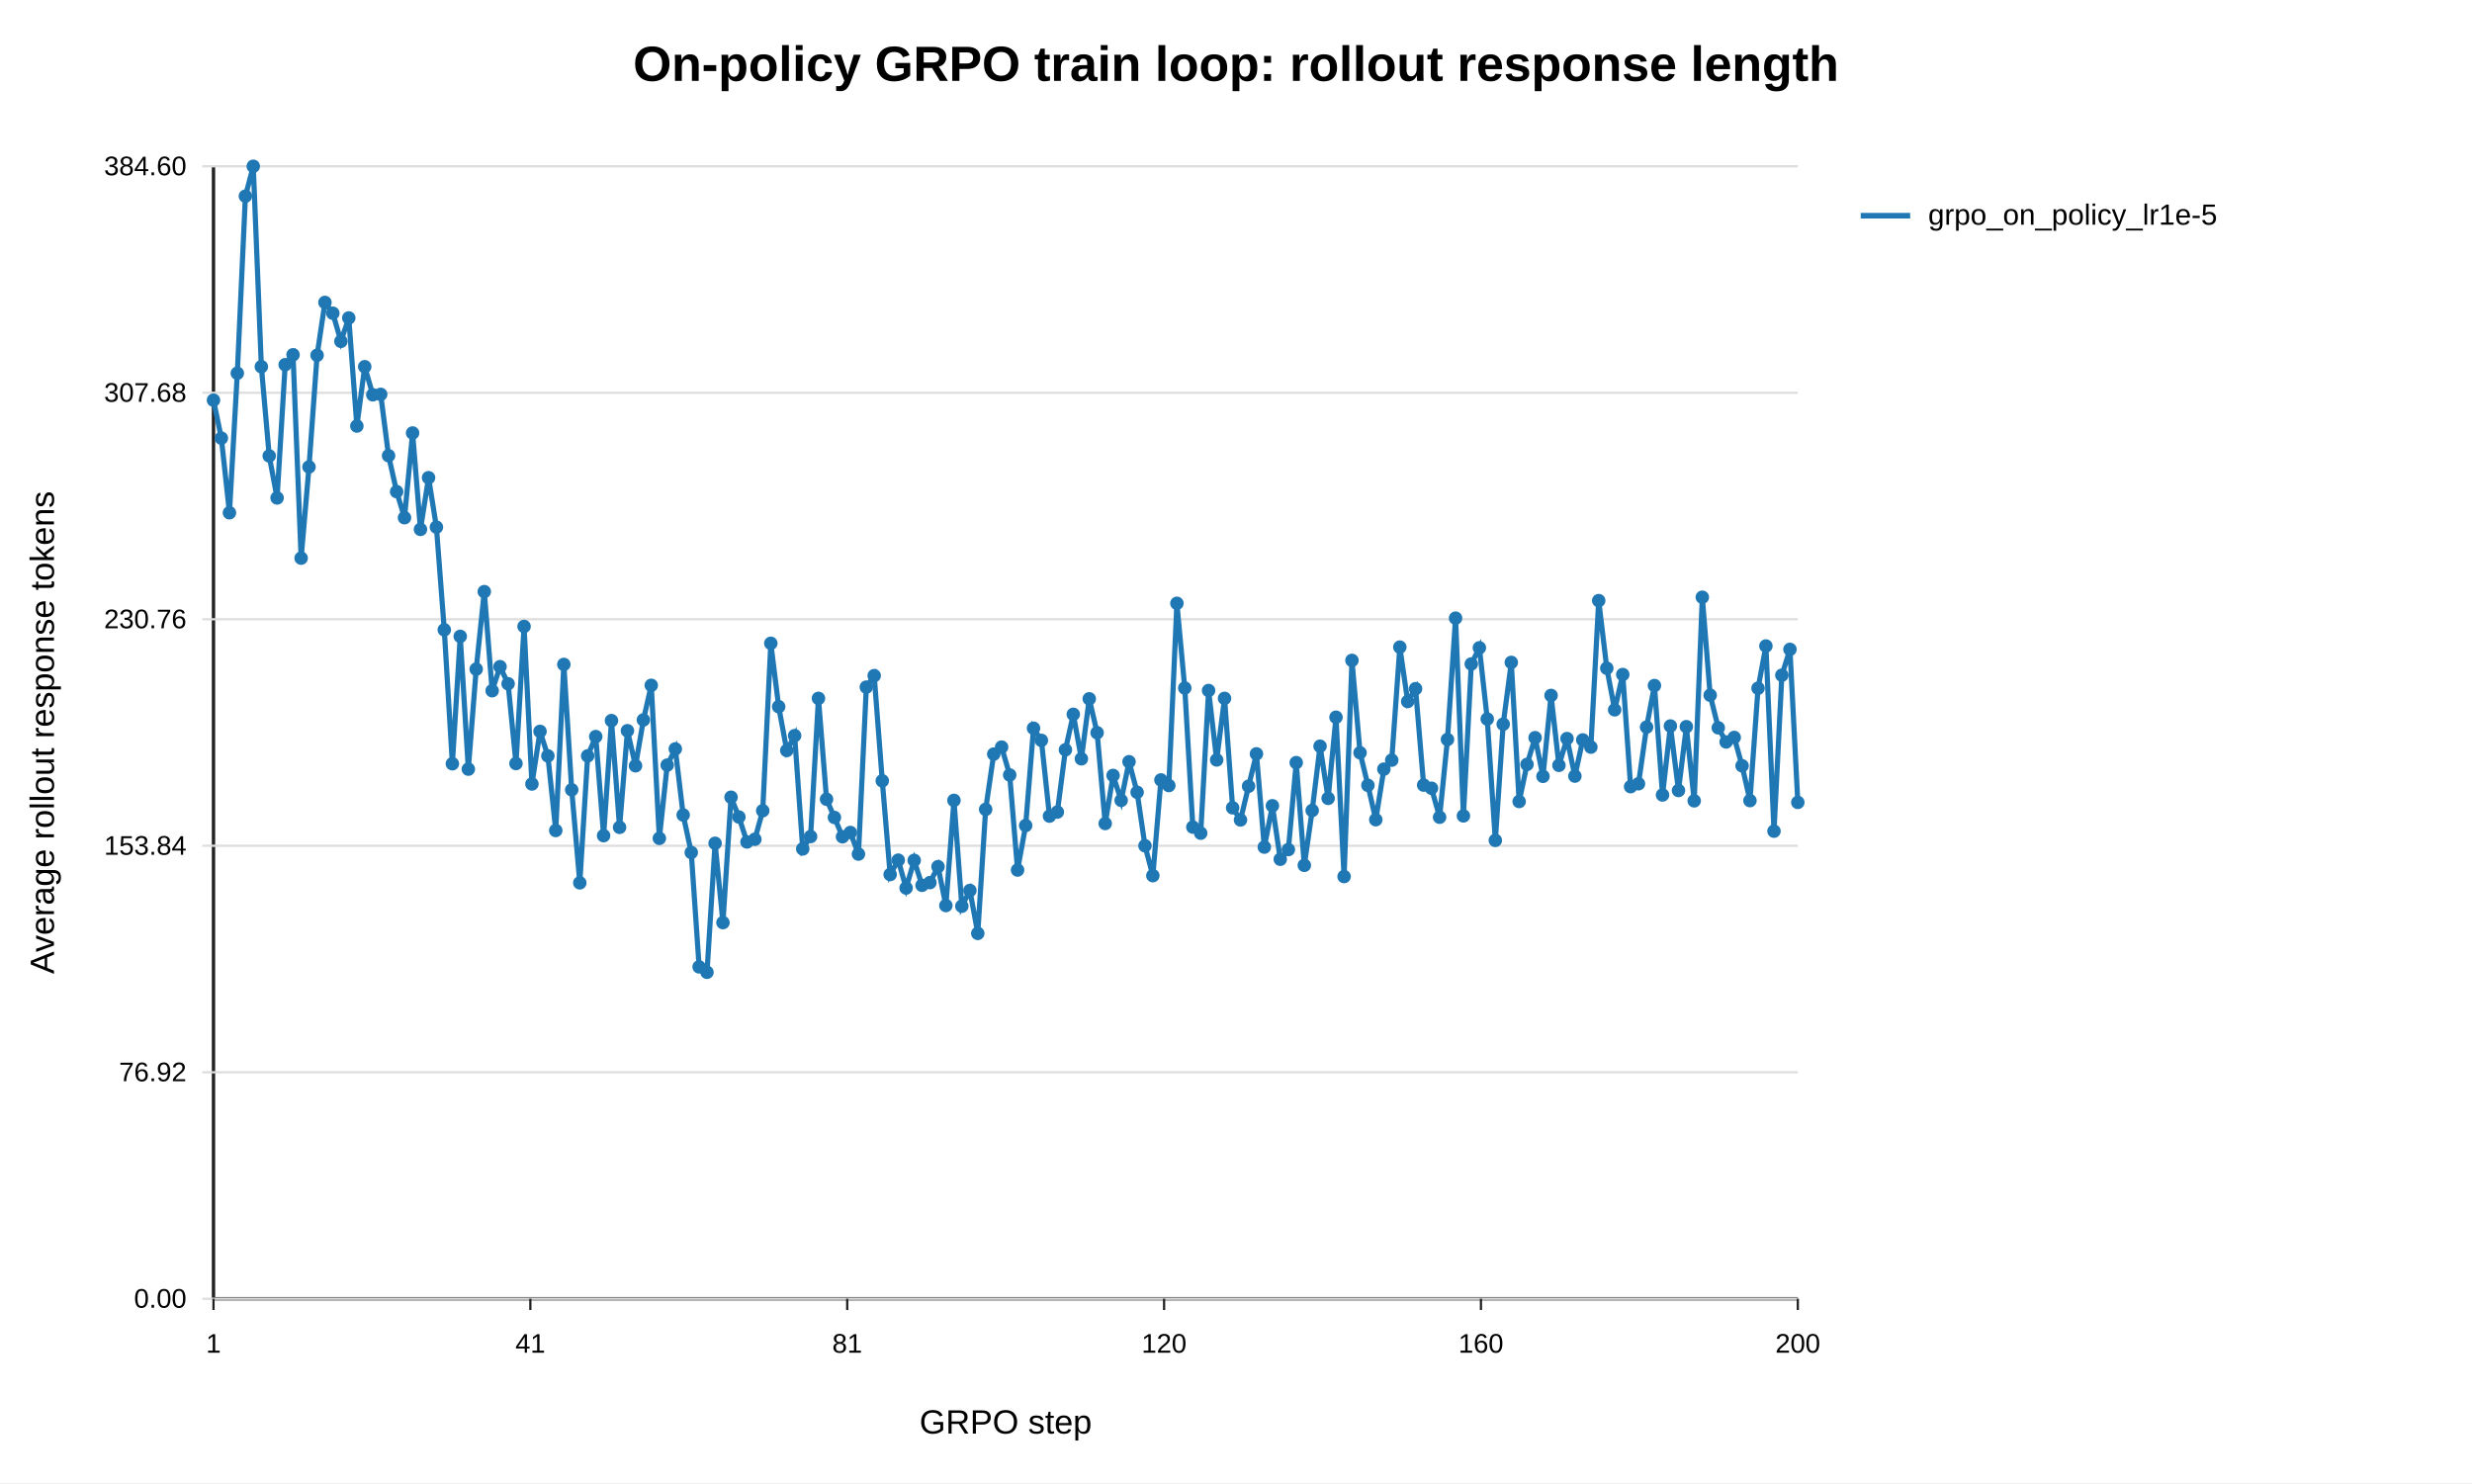
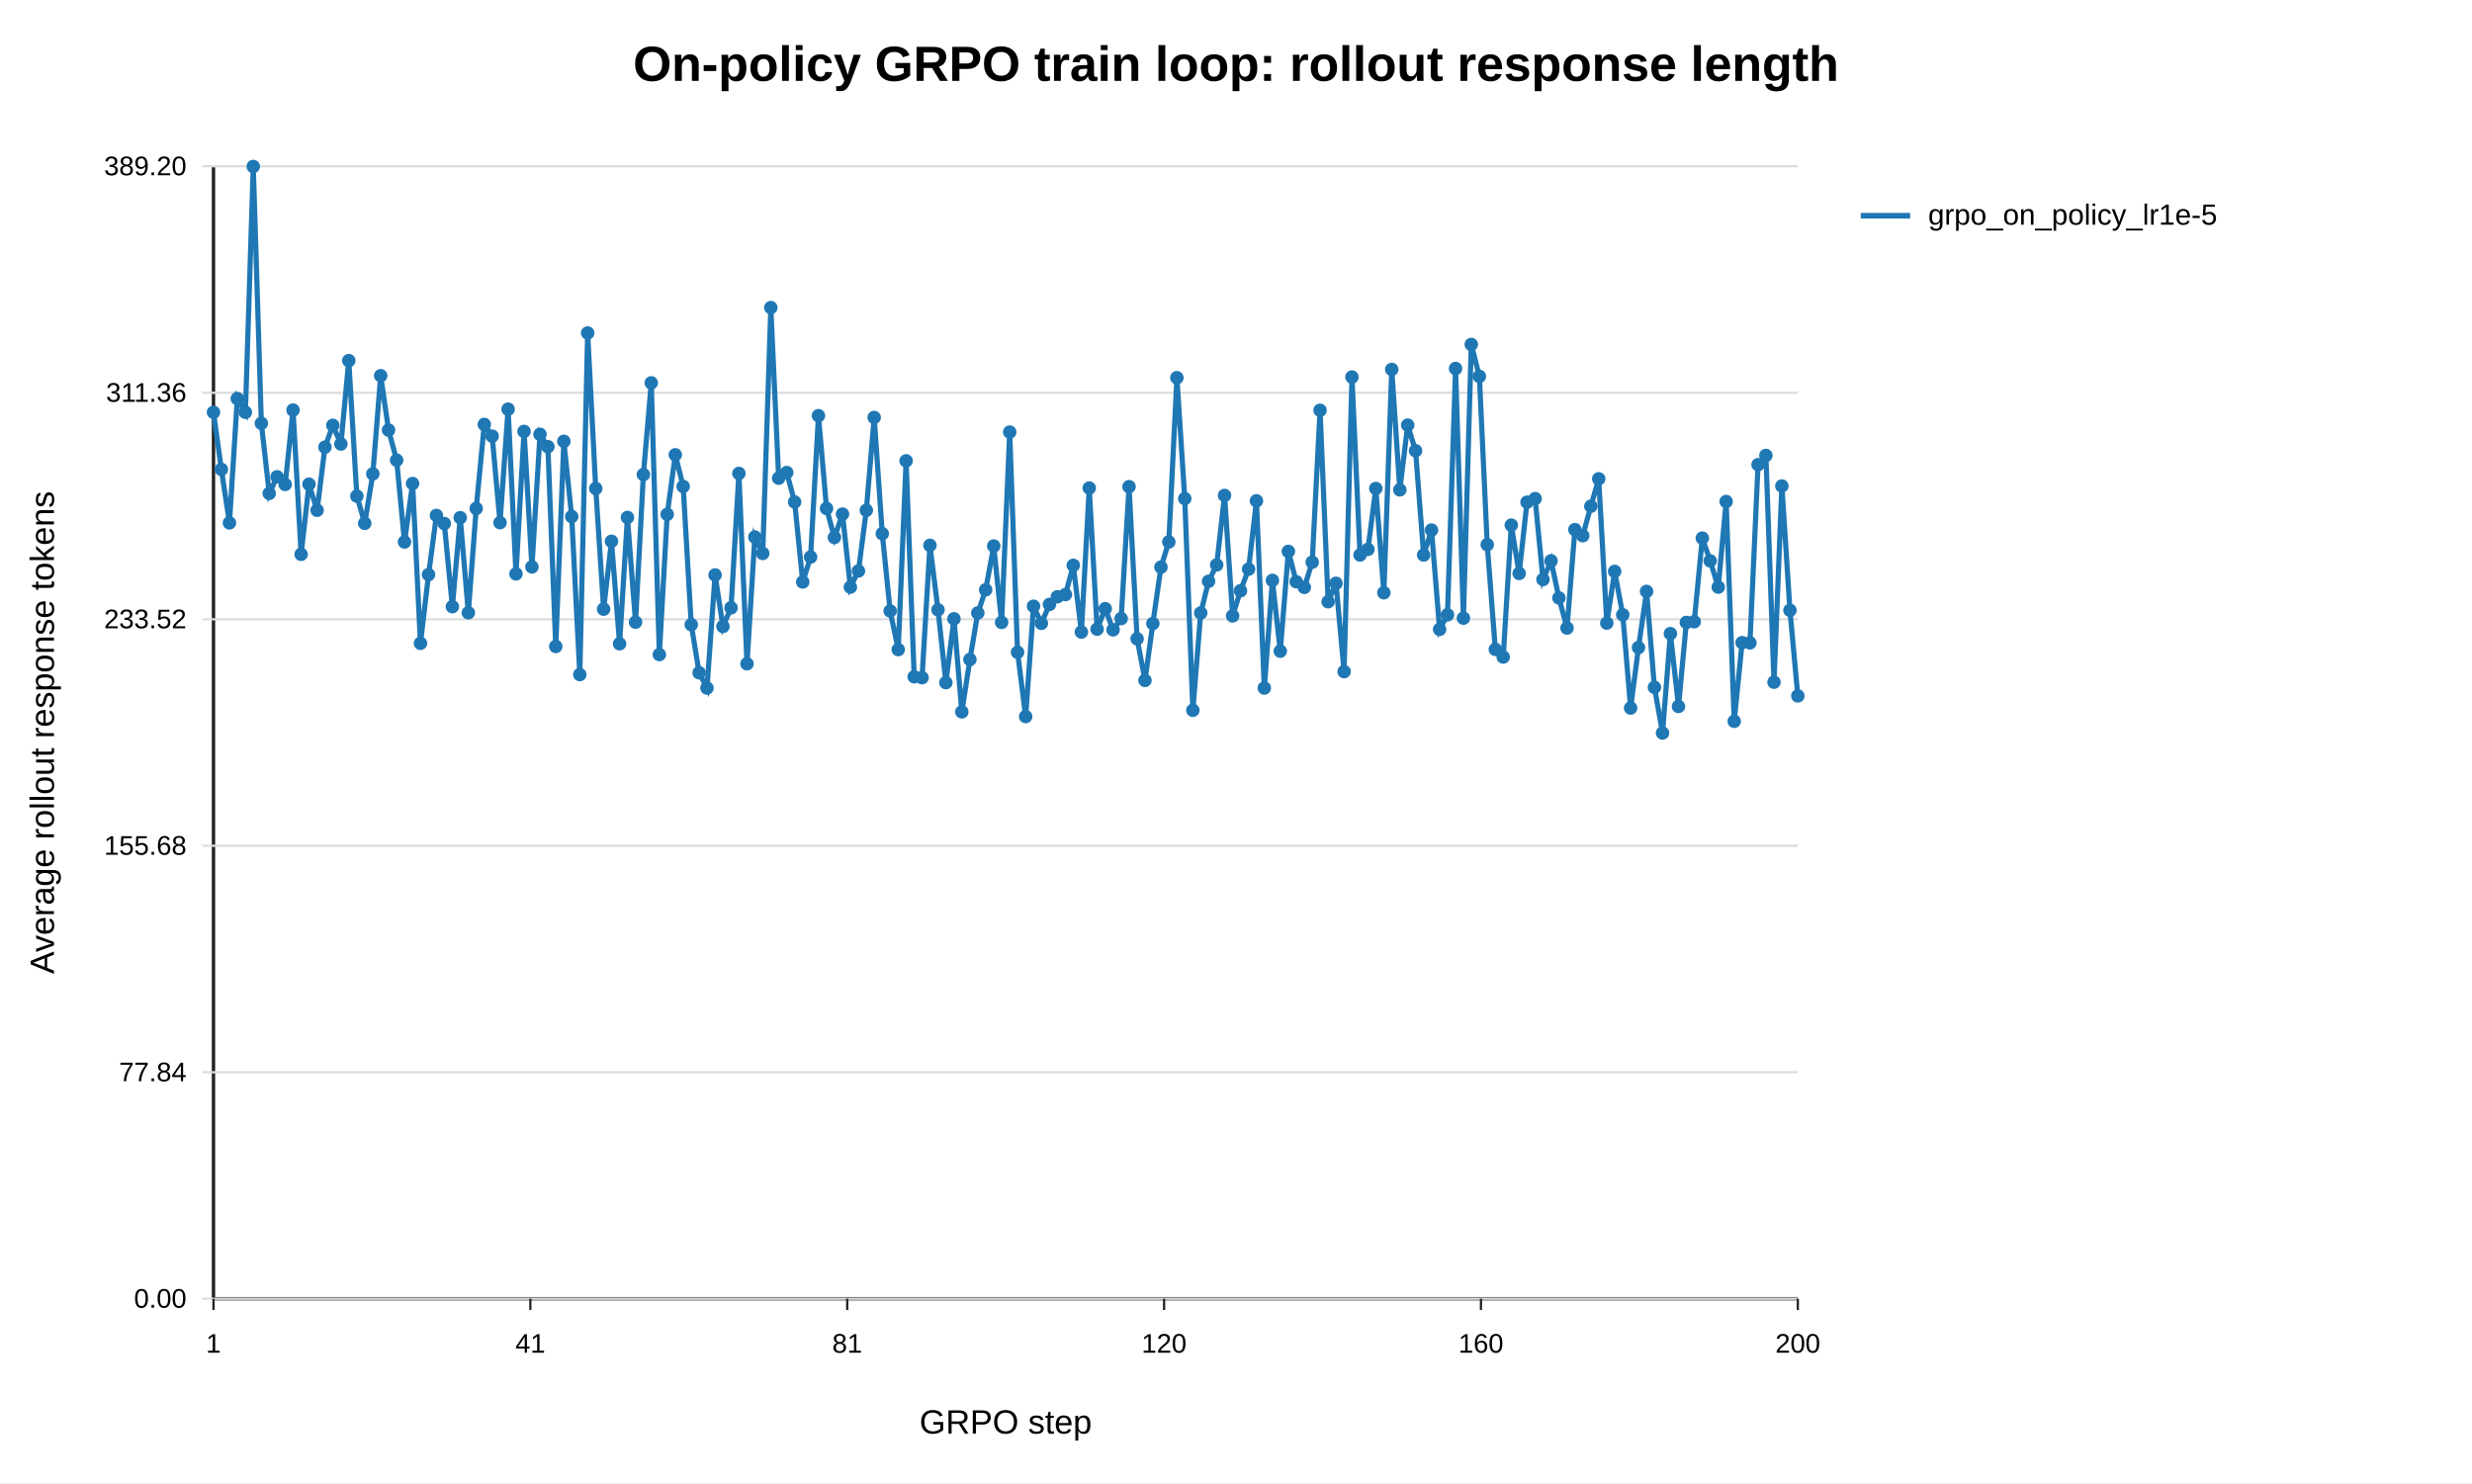
<svg xmlns="http://www.w3.org/2000/svg" width="1100" height="660" viewBox="0 0 1100 660">
  <rect width="100%" height="100%" fill="white" />
  <text x="550.0" y="36" text-anchor="middle" font-family="Arial" font-size="22" font-weight="700">On-policy GRPO train loop: rollout response length</text>
  <line x1="95" y1="578" x2="800" y2="578" stroke="#222" stroke-width="1.5" />
  <line x1="95" y1="74" x2="95" y2="578" stroke="#222" stroke-width="1.5" />
  <line x1="90" y1="578.0" x2="800" y2="578.0" stroke="#ddd" stroke-width="1" />
  <text x="83" y="582.0" text-anchor="end" font-family="Arial" font-size="12">0.00</text>
  <line x1="90" y1="477.2" x2="800" y2="477.2" stroke="#ddd" stroke-width="1" />
-   <text x="83" y="481.2" text-anchor="end" font-family="Arial" font-size="12">76.92</text>
+   <text x="83" y="481.2" text-anchor="end" font-family="Arial" font-size="12">77.84</text>
  <line x1="90" y1="376.4" x2="800" y2="376.4" stroke="#ddd" stroke-width="1" />
-   <text x="83" y="380.4" text-anchor="end" font-family="Arial" font-size="12">153.84</text>
+   <text x="83" y="380.4" text-anchor="end" font-family="Arial" font-size="12">155.68</text>
  <line x1="90" y1="275.6" x2="800" y2="275.6" stroke="#ddd" stroke-width="1" />
-   <text x="83" y="279.6" text-anchor="end" font-family="Arial" font-size="12">230.76</text>
+   <text x="83" y="279.6" text-anchor="end" font-family="Arial" font-size="12">233.52</text>
  <line x1="90" y1="174.8" x2="800" y2="174.8" stroke="#ddd" stroke-width="1" />
-   <text x="83" y="178.8" text-anchor="end" font-family="Arial" font-size="12">307.68</text>
+   <text x="83" y="178.8" text-anchor="end" font-family="Arial" font-size="12">311.36</text>
  <line x1="90" y1="74.0" x2="800" y2="74.0" stroke="#ddd" stroke-width="1" />
-   <text x="83" y="78.0" text-anchor="end" font-family="Arial" font-size="12">384.60</text>
+   <text x="83" y="78.0" text-anchor="end" font-family="Arial" font-size="12">389.20</text>
  <line x1="95.0" y1="578" x2="95.0" y2="583" stroke="#222" stroke-width="1" />
  <text x="95.0" y="602" text-anchor="middle" font-family="Arial" font-size="12">1</text>
  <line x1="236.0" y1="578" x2="236.0" y2="583" stroke="#222" stroke-width="1" />
  <text x="236.0" y="602" text-anchor="middle" font-family="Arial" font-size="12">41</text>
  <line x1="377.0" y1="578" x2="377.0" y2="583" stroke="#222" stroke-width="1" />
  <text x="377.0" y="602" text-anchor="middle" font-family="Arial" font-size="12">81</text>
  <line x1="518.0" y1="578" x2="518.0" y2="583" stroke="#222" stroke-width="1" />
  <text x="518.0" y="602" text-anchor="middle" font-family="Arial" font-size="12">120</text>
  <line x1="659.0" y1="578" x2="659.0" y2="583" stroke="#222" stroke-width="1" />
  <text x="659.0" y="602" text-anchor="middle" font-family="Arial" font-size="12">160</text>
  <line x1="800.0" y1="578" x2="800.0" y2="583" stroke="#222" stroke-width="1" />
  <text x="800.0" y="602" text-anchor="middle" font-family="Arial" font-size="12">200</text>
-   <polyline fill="none" stroke="#1f77b4" stroke-width="2.3" points="95.0,178.1 98.5,195.0 102.1,228.2 105.6,166.1 109.2,87.3 112.7,74.0 116.3,163.2 119.8,202.9 123.3,221.6 126.9,162.3 130.4,157.9 134.0,248.4 137.5,207.8 141.1,158.1 144.6,134.6 148.1,139.4 151.7,151.9 155.2,141.5 158.8,189.6 162.3,163.2 165.9,175.7 169.4,175.5 172.9,202.8 176.5,218.8 180.0,230.4 183.6,192.7 187.1,235.6 190.7,212.6 194.2,234.6 197.7,280.3 201.3,339.9 204.8,283.2 208.4,342.3 211.9,297.8 215.5,263.3 219.0,307.4 222.5,296.7 226.1,304.3 229.6,339.8 233.2,278.8 236.7,348.9 240.3,325.5 243.8,336.4 247.3,369.6 250.9,295.7 254.4,351.5 258.0,392.9 261.5,336.4 265.1,327.8 268.6,371.9 272.1,320.7 275.7,368.2 279.2,325.2 282.8,340.8 286.3,320.4 289.8,305.0 293.4,373.1 296.9,340.5 300.5,333.3 304.0,362.7 307.6,379.4 311.1,430.3 314.6,432.7 318.2,375.3 321.7,410.6 325.3,354.8 328.8,363.6 332.4,374.7 335.9,373.5 339.4,360.8 343.0,286.3 346.5,314.5 350.1,334.0 353.6,327.4 357.2,377.8 360.7,372.3 364.2,310.8 367.8,355.7 371.3,363.8 374.9,372.4 378.4,370.5 382.0,380.1 385.5,305.8 389.0,300.7 392.6,347.5 396.1,389.2 399.7,382.8 403.2,395.2 406.8,382.9 410.3,394.0 413.8,392.8 417.4,385.7 420.9,403.0 424.5,356.2 428.0,403.3 431.6,396.3 435.1,415.4 438.6,360.2 442.2,335.6 445.7,332.5 449.3,344.9 452.8,387.2 456.4,367.4 459.9,324.1 463.4,329.5 467.0,363.2 470.5,361.4 474.1,333.7 477.6,317.9 481.2,337.7 484.7,311.0 488.2,326.1 491.8,366.5 495.3,345.1 498.9,356.2 502.4,339.0 506.0,352.6 509.5,376.4 513.0,389.7 516.6,347.1 520.1,349.6 523.7,268.5 527.2,306.2 530.8,368.1 534.3,370.8 537.8,307.3 541.4,338.2 544.9,310.8 548.5,359.5 552.0,364.9 555.6,349.9 559.1,335.5 562.6,377.0 566.2,358.6 569.7,382.4 573.3,378.1 576.8,339.4 580.4,385.1 583.9,360.7 587.4,332.1 591.0,355.3 594.5,319.2 598.1,390.1 601.6,293.9 605.2,335.0 608.7,349.5 612.2,364.8 615.8,342.3 619.3,338.3 622.9,288.0 626.4,312.2 629.9,306.5 633.5,349.4 637.0,350.8 640.6,363.7 644.1,329.1 647.7,275.1 651.2,363.1 654.7,295.5 658.3,288.3 661.8,320.0 665.4,374.0 668.9,322.3 672.5,294.8 676.0,356.7 679.5,340.2 683.1,328.3 686.6,345.5 690.2,309.5 693.7,340.6 697.3,328.7 700.8,345.4 704.3,329.3 707.9,332.5 711.4,267.3 715.0,297.4 718.5,315.9 722.1,300.2 725.6,350.1 729.1,348.8 732.7,323.6 736.2,305.1 739.8,353.8 743.3,323.1 746.9,351.8 750.4,323.4 753.9,356.4 757.5,265.8 761.0,309.4 764.6,323.9 768.1,330.2 771.7,328.2 775.2,340.8 778.7,356.3 782.3,306.3 785.8,287.5 789.4,369.9 792.9,300.5 796.5,289.0 800.0,357.1" />
-   <circle cx="95.0" cy="178.1" r="3" fill="#1f77b4" />
-   <circle cx="98.5" cy="195.0" r="3" fill="#1f77b4" />
-   <circle cx="102.1" cy="228.2" r="3" fill="#1f77b4" />
-   <circle cx="105.6" cy="166.1" r="3" fill="#1f77b4" />
-   <circle cx="109.2" cy="87.3" r="3" fill="#1f77b4" />
-   <circle cx="112.7" cy="74.0" r="3" fill="#1f77b4" />
-   <circle cx="116.3" cy="163.2" r="3" fill="#1f77b4" />
-   <circle cx="119.8" cy="202.9" r="3" fill="#1f77b4" />
-   <circle cx="123.3" cy="221.6" r="3" fill="#1f77b4" />
-   <circle cx="126.9" cy="162.3" r="3" fill="#1f77b4" />
-   <circle cx="130.4" cy="157.9" r="3" fill="#1f77b4" />
-   <circle cx="134.0" cy="248.4" r="3" fill="#1f77b4" />
-   <circle cx="137.5" cy="207.8" r="3" fill="#1f77b4" />
-   <circle cx="141.1" cy="158.1" r="3" fill="#1f77b4" />
-   <circle cx="144.6" cy="134.6" r="3" fill="#1f77b4" />
-   <circle cx="148.1" cy="139.4" r="3" fill="#1f77b4" />
-   <circle cx="151.7" cy="151.9" r="3" fill="#1f77b4" />
-   <circle cx="155.2" cy="141.5" r="3" fill="#1f77b4" />
-   <circle cx="158.8" cy="189.6" r="3" fill="#1f77b4" />
-   <circle cx="162.3" cy="163.2" r="3" fill="#1f77b4" />
-   <circle cx="165.9" cy="175.7" r="3" fill="#1f77b4" />
-   <circle cx="169.4" cy="175.5" r="3" fill="#1f77b4" />
-   <circle cx="172.9" cy="202.8" r="3" fill="#1f77b4" />
-   <circle cx="176.5" cy="218.8" r="3" fill="#1f77b4" />
-   <circle cx="180.0" cy="230.4" r="3" fill="#1f77b4" />
-   <circle cx="183.6" cy="192.7" r="3" fill="#1f77b4" />
-   <circle cx="187.1" cy="235.6" r="3" fill="#1f77b4" />
-   <circle cx="190.7" cy="212.6" r="3" fill="#1f77b4" />
-   <circle cx="194.2" cy="234.6" r="3" fill="#1f77b4" />
-   <circle cx="197.7" cy="280.3" r="3" fill="#1f77b4" />
-   <circle cx="201.3" cy="339.9" r="3" fill="#1f77b4" />
-   <circle cx="204.8" cy="283.2" r="3" fill="#1f77b4" />
-   <circle cx="208.4" cy="342.3" r="3" fill="#1f77b4" />
-   <circle cx="211.9" cy="297.8" r="3" fill="#1f77b4" />
-   <circle cx="215.5" cy="263.3" r="3" fill="#1f77b4" />
-   <circle cx="219.0" cy="307.4" r="3" fill="#1f77b4" />
-   <circle cx="222.5" cy="296.7" r="3" fill="#1f77b4" />
-   <circle cx="226.1" cy="304.3" r="3" fill="#1f77b4" />
-   <circle cx="229.6" cy="339.8" r="3" fill="#1f77b4" />
-   <circle cx="233.2" cy="278.8" r="3" fill="#1f77b4" />
-   <circle cx="236.7" cy="348.9" r="3" fill="#1f77b4" />
-   <circle cx="240.3" cy="325.5" r="3" fill="#1f77b4" />
-   <circle cx="243.8" cy="336.4" r="3" fill="#1f77b4" />
-   <circle cx="247.3" cy="369.6" r="3" fill="#1f77b4" />
-   <circle cx="250.9" cy="295.7" r="3" fill="#1f77b4" />
-   <circle cx="254.4" cy="351.5" r="3" fill="#1f77b4" />
-   <circle cx="258.0" cy="392.9" r="3" fill="#1f77b4" />
-   <circle cx="261.5" cy="336.4" r="3" fill="#1f77b4" />
-   <circle cx="265.1" cy="327.8" r="3" fill="#1f77b4" />
-   <circle cx="268.6" cy="371.9" r="3" fill="#1f77b4" />
-   <circle cx="272.1" cy="320.7" r="3" fill="#1f77b4" />
-   <circle cx="275.7" cy="368.2" r="3" fill="#1f77b4" />
-   <circle cx="279.2" cy="325.2" r="3" fill="#1f77b4" />
-   <circle cx="282.8" cy="340.8" r="3" fill="#1f77b4" />
-   <circle cx="286.3" cy="320.4" r="3" fill="#1f77b4" />
-   <circle cx="289.8" cy="305.0" r="3" fill="#1f77b4" />
-   <circle cx="293.4" cy="373.1" r="3" fill="#1f77b4" />
-   <circle cx="296.9" cy="340.5" r="3" fill="#1f77b4" />
-   <circle cx="300.5" cy="333.3" r="3" fill="#1f77b4" />
-   <circle cx="304.0" cy="362.7" r="3" fill="#1f77b4" />
-   <circle cx="307.6" cy="379.4" r="3" fill="#1f77b4" />
-   <circle cx="311.1" cy="430.3" r="3" fill="#1f77b4" />
-   <circle cx="314.6" cy="432.7" r="3" fill="#1f77b4" />
-   <circle cx="318.2" cy="375.3" r="3" fill="#1f77b4" />
-   <circle cx="321.7" cy="410.6" r="3" fill="#1f77b4" />
-   <circle cx="325.3" cy="354.8" r="3" fill="#1f77b4" />
-   <circle cx="328.8" cy="363.6" r="3" fill="#1f77b4" />
-   <circle cx="332.4" cy="374.7" r="3" fill="#1f77b4" />
-   <circle cx="335.9" cy="373.5" r="3" fill="#1f77b4" />
-   <circle cx="339.4" cy="360.8" r="3" fill="#1f77b4" />
-   <circle cx="343.0" cy="286.3" r="3" fill="#1f77b4" />
-   <circle cx="346.5" cy="314.5" r="3" fill="#1f77b4" />
-   <circle cx="350.1" cy="334.0" r="3" fill="#1f77b4" />
-   <circle cx="353.6" cy="327.4" r="3" fill="#1f77b4" />
-   <circle cx="357.2" cy="377.8" r="3" fill="#1f77b4" />
-   <circle cx="360.7" cy="372.3" r="3" fill="#1f77b4" />
-   <circle cx="364.2" cy="310.8" r="3" fill="#1f77b4" />
-   <circle cx="367.8" cy="355.7" r="3" fill="#1f77b4" />
-   <circle cx="371.3" cy="363.8" r="3" fill="#1f77b4" />
-   <circle cx="374.9" cy="372.4" r="3" fill="#1f77b4" />
-   <circle cx="378.4" cy="370.5" r="3" fill="#1f77b4" />
-   <circle cx="382.0" cy="380.1" r="3" fill="#1f77b4" />
-   <circle cx="385.5" cy="305.8" r="3" fill="#1f77b4" />
-   <circle cx="389.0" cy="300.7" r="3" fill="#1f77b4" />
-   <circle cx="392.6" cy="347.5" r="3" fill="#1f77b4" />
-   <circle cx="396.1" cy="389.2" r="3" fill="#1f77b4" />
-   <circle cx="399.7" cy="382.8" r="3" fill="#1f77b4" />
-   <circle cx="403.2" cy="395.2" r="3" fill="#1f77b4" />
-   <circle cx="406.8" cy="382.9" r="3" fill="#1f77b4" />
-   <circle cx="410.3" cy="394.0" r="3" fill="#1f77b4" />
-   <circle cx="413.8" cy="392.8" r="3" fill="#1f77b4" />
-   <circle cx="417.4" cy="385.7" r="3" fill="#1f77b4" />
-   <circle cx="420.9" cy="403.0" r="3" fill="#1f77b4" />
-   <circle cx="424.5" cy="356.2" r="3" fill="#1f77b4" />
-   <circle cx="428.0" cy="403.3" r="3" fill="#1f77b4" />
-   <circle cx="431.6" cy="396.3" r="3" fill="#1f77b4" />
-   <circle cx="435.1" cy="415.4" r="3" fill="#1f77b4" />
-   <circle cx="438.6" cy="360.2" r="3" fill="#1f77b4" />
-   <circle cx="442.2" cy="335.6" r="3" fill="#1f77b4" />
-   <circle cx="445.7" cy="332.5" r="3" fill="#1f77b4" />
-   <circle cx="449.3" cy="344.9" r="3" fill="#1f77b4" />
-   <circle cx="452.8" cy="387.2" r="3" fill="#1f77b4" />
-   <circle cx="456.4" cy="367.4" r="3" fill="#1f77b4" />
-   <circle cx="459.9" cy="324.1" r="3" fill="#1f77b4" />
-   <circle cx="463.4" cy="329.5" r="3" fill="#1f77b4" />
-   <circle cx="467.0" cy="363.2" r="3" fill="#1f77b4" />
-   <circle cx="470.5" cy="361.4" r="3" fill="#1f77b4" />
-   <circle cx="474.1" cy="333.7" r="3" fill="#1f77b4" />
-   <circle cx="477.6" cy="317.9" r="3" fill="#1f77b4" />
-   <circle cx="481.2" cy="337.7" r="3" fill="#1f77b4" />
-   <circle cx="484.7" cy="311.0" r="3" fill="#1f77b4" />
-   <circle cx="488.2" cy="326.1" r="3" fill="#1f77b4" />
-   <circle cx="491.8" cy="366.5" r="3" fill="#1f77b4" />
-   <circle cx="495.3" cy="345.1" r="3" fill="#1f77b4" />
-   <circle cx="498.9" cy="356.2" r="3" fill="#1f77b4" />
-   <circle cx="502.4" cy="339.0" r="3" fill="#1f77b4" />
-   <circle cx="506.0" cy="352.6" r="3" fill="#1f77b4" />
-   <circle cx="509.5" cy="376.4" r="3" fill="#1f77b4" />
-   <circle cx="513.0" cy="389.7" r="3" fill="#1f77b4" />
-   <circle cx="516.6" cy="347.1" r="3" fill="#1f77b4" />
-   <circle cx="520.1" cy="349.6" r="3" fill="#1f77b4" />
-   <circle cx="523.7" cy="268.5" r="3" fill="#1f77b4" />
-   <circle cx="527.2" cy="306.2" r="3" fill="#1f77b4" />
-   <circle cx="530.8" cy="368.1" r="3" fill="#1f77b4" />
-   <circle cx="534.3" cy="370.8" r="3" fill="#1f77b4" />
-   <circle cx="537.8" cy="307.3" r="3" fill="#1f77b4" />
-   <circle cx="541.4" cy="338.2" r="3" fill="#1f77b4" />
-   <circle cx="544.9" cy="310.8" r="3" fill="#1f77b4" />
-   <circle cx="548.5" cy="359.5" r="3" fill="#1f77b4" />
-   <circle cx="552.0" cy="364.9" r="3" fill="#1f77b4" />
-   <circle cx="555.6" cy="349.9" r="3" fill="#1f77b4" />
-   <circle cx="559.1" cy="335.5" r="3" fill="#1f77b4" />
-   <circle cx="562.6" cy="377.0" r="3" fill="#1f77b4" />
-   <circle cx="566.2" cy="358.6" r="3" fill="#1f77b4" />
-   <circle cx="569.7" cy="382.4" r="3" fill="#1f77b4" />
-   <circle cx="573.3" cy="378.1" r="3" fill="#1f77b4" />
-   <circle cx="576.8" cy="339.4" r="3" fill="#1f77b4" />
-   <circle cx="580.4" cy="385.1" r="3" fill="#1f77b4" />
-   <circle cx="583.9" cy="360.7" r="3" fill="#1f77b4" />
-   <circle cx="587.4" cy="332.1" r="3" fill="#1f77b4" />
-   <circle cx="591.0" cy="355.3" r="3" fill="#1f77b4" />
-   <circle cx="594.5" cy="319.2" r="3" fill="#1f77b4" />
-   <circle cx="598.1" cy="390.1" r="3" fill="#1f77b4" />
-   <circle cx="601.6" cy="293.9" r="3" fill="#1f77b4" />
-   <circle cx="605.2" cy="335.0" r="3" fill="#1f77b4" />
-   <circle cx="608.7" cy="349.5" r="3" fill="#1f77b4" />
-   <circle cx="612.2" cy="364.8" r="3" fill="#1f77b4" />
-   <circle cx="615.8" cy="342.3" r="3" fill="#1f77b4" />
-   <circle cx="619.3" cy="338.3" r="3" fill="#1f77b4" />
-   <circle cx="622.9" cy="288.0" r="3" fill="#1f77b4" />
-   <circle cx="626.4" cy="312.2" r="3" fill="#1f77b4" />
-   <circle cx="629.9" cy="306.5" r="3" fill="#1f77b4" />
-   <circle cx="633.5" cy="349.4" r="3" fill="#1f77b4" />
-   <circle cx="637.0" cy="350.8" r="3" fill="#1f77b4" />
-   <circle cx="640.6" cy="363.7" r="3" fill="#1f77b4" />
-   <circle cx="644.1" cy="329.1" r="3" fill="#1f77b4" />
-   <circle cx="647.7" cy="275.1" r="3" fill="#1f77b4" />
-   <circle cx="651.2" cy="363.1" r="3" fill="#1f77b4" />
-   <circle cx="654.7" cy="295.5" r="3" fill="#1f77b4" />
-   <circle cx="658.3" cy="288.3" r="3" fill="#1f77b4" />
-   <circle cx="661.8" cy="320.0" r="3" fill="#1f77b4" />
-   <circle cx="665.4" cy="374.0" r="3" fill="#1f77b4" />
-   <circle cx="668.9" cy="322.3" r="3" fill="#1f77b4" />
-   <circle cx="672.5" cy="294.8" r="3" fill="#1f77b4" />
-   <circle cx="676.0" cy="356.7" r="3" fill="#1f77b4" />
-   <circle cx="679.5" cy="340.2" r="3" fill="#1f77b4" />
-   <circle cx="683.1" cy="328.3" r="3" fill="#1f77b4" />
-   <circle cx="686.6" cy="345.5" r="3" fill="#1f77b4" />
-   <circle cx="690.2" cy="309.5" r="3" fill="#1f77b4" />
-   <circle cx="693.7" cy="340.6" r="3" fill="#1f77b4" />
-   <circle cx="697.3" cy="328.7" r="3" fill="#1f77b4" />
-   <circle cx="700.8" cy="345.4" r="3" fill="#1f77b4" />
-   <circle cx="704.3" cy="329.3" r="3" fill="#1f77b4" />
-   <circle cx="707.9" cy="332.5" r="3" fill="#1f77b4" />
-   <circle cx="711.4" cy="267.3" r="3" fill="#1f77b4" />
-   <circle cx="715.0" cy="297.4" r="3" fill="#1f77b4" />
-   <circle cx="718.5" cy="315.9" r="3" fill="#1f77b4" />
-   <circle cx="722.1" cy="300.2" r="3" fill="#1f77b4" />
-   <circle cx="725.6" cy="350.1" r="3" fill="#1f77b4" />
-   <circle cx="729.1" cy="348.8" r="3" fill="#1f77b4" />
-   <circle cx="732.7" cy="323.6" r="3" fill="#1f77b4" />
-   <circle cx="736.2" cy="305.1" r="3" fill="#1f77b4" />
-   <circle cx="739.8" cy="353.8" r="3" fill="#1f77b4" />
-   <circle cx="743.3" cy="323.1" r="3" fill="#1f77b4" />
-   <circle cx="746.9" cy="351.8" r="3" fill="#1f77b4" />
-   <circle cx="750.4" cy="323.4" r="3" fill="#1f77b4" />
-   <circle cx="753.9" cy="356.4" r="3" fill="#1f77b4" />
-   <circle cx="757.5" cy="265.8" r="3" fill="#1f77b4" />
-   <circle cx="761.0" cy="309.4" r="3" fill="#1f77b4" />
-   <circle cx="764.6" cy="323.9" r="3" fill="#1f77b4" />
-   <circle cx="768.1" cy="330.2" r="3" fill="#1f77b4" />
-   <circle cx="771.7" cy="328.2" r="3" fill="#1f77b4" />
-   <circle cx="775.2" cy="340.8" r="3" fill="#1f77b4" />
-   <circle cx="778.7" cy="356.3" r="3" fill="#1f77b4" />
-   <circle cx="782.3" cy="306.3" r="3" fill="#1f77b4" />
-   <circle cx="785.8" cy="287.5" r="3" fill="#1f77b4" />
-   <circle cx="789.4" cy="369.9" r="3" fill="#1f77b4" />
-   <circle cx="792.9" cy="300.5" r="3" fill="#1f77b4" />
-   <circle cx="796.5" cy="289.0" r="3" fill="#1f77b4" />
-   <circle cx="800.0" cy="357.1" r="3" fill="#1f77b4" />
+   <polyline fill="none" stroke="#1f77b4" stroke-width="2.3" points="95.0,183.5 98.5,208.9 102.1,232.7 105.6,177.4 109.2,183.5 112.7,74.1 116.3,188.4 119.8,219.6 123.3,212.2 126.9,215.6 130.4,182.5 134.0,246.7 137.5,215.5 141.1,227.1 144.6,199.0 148.1,189.3 151.7,197.6 155.2,160.5 158.8,220.8 162.3,232.9 165.9,210.9 169.4,167.2 172.9,191.4 176.5,204.8 180.0,241.2 183.6,215.2 187.1,286.3 190.7,255.7 194.2,229.4 197.7,233.0 201.3,270.0 204.8,230.4 208.4,272.7 211.9,226.3 215.5,188.9 219.0,194.1 222.5,232.6 226.1,182.1 229.6,255.4 233.2,192.0 236.7,252.3 240.3,193.3 243.8,198.8 247.3,287.7 250.9,196.4 254.4,229.9 258.0,300.2 261.5,148.2 265.1,217.4 268.6,271.1 272.1,240.9 275.7,286.5 279.2,230.3 282.8,276.9 286.3,211.2 289.8,170.4 293.4,291.3 296.9,228.9 300.5,202.4 304.0,216.5 307.6,278.0 311.1,299.4 314.6,306.2 318.2,255.9 321.7,278.8 325.3,270.5 328.8,210.7 332.4,295.4 335.9,239.0 339.4,246.3 343.0,136.9 346.5,212.8 350.1,210.3 353.6,223.4 357.2,259.0 360.7,247.9 364.2,185.0 367.8,226.3 371.3,239.2 374.9,228.8 378.4,261.3 382.0,254.1 385.5,227.1 389.0,185.8 392.6,237.5 396.1,271.9 399.7,289.1 403.2,205.1 406.8,301.2 410.3,301.6 413.8,242.7 417.4,271.4 420.9,303.8 424.5,275.4 428.0,316.8 431.6,293.5 435.1,272.8 438.6,262.5 442.2,243.0 445.7,277.0 449.3,192.3 452.8,290.3 456.4,318.9 459.9,269.8 463.4,277.4 467.0,269.0 470.5,265.6 474.1,264.6 477.6,251.6 481.2,281.3 484.7,217.2 488.2,280.0 491.8,270.9 495.3,280.3 498.9,275.3 502.4,216.6 506.0,284.3 509.5,302.8 513.0,277.5 516.6,252.4 520.1,241.2 523.7,168.1 527.2,221.9 530.8,316.1 534.3,272.8 537.8,258.7 541.4,251.4 544.9,220.5 548.5,274.1 552.0,262.9 555.6,253.3 559.1,222.9 562.6,306.2 566.2,258.3 569.7,289.8 573.3,245.4 576.8,258.9 580.4,261.4 583.9,250.2 587.4,182.6 591.0,267.8 594.5,259.6 598.1,298.9 601.6,167.8 605.2,247.0 608.7,244.5 612.2,217.4 615.8,263.8 619.3,164.4 622.9,218.0 626.4,189.2 629.9,200.6 633.5,247.0 637.0,235.9 640.6,280.1 644.1,273.6 647.7,164.0 651.2,275.1 654.7,153.3 658.3,167.5 661.8,242.4 665.4,289.0 668.9,292.4 672.5,233.7 676.0,255.2 679.5,223.5 683.1,221.9 686.6,257.9 690.2,249.6 693.7,266.1 697.3,279.5 700.8,235.7 704.3,238.4 707.9,225.3 711.4,213.1 715.0,277.3 718.5,254.3 722.1,273.6 725.6,315.1 729.1,288.2 732.7,263.2 736.2,305.9 739.8,326.2 743.3,282.0 746.9,314.4 750.4,277.0 753.9,276.7 757.5,239.5 761.0,249.6 764.6,261.3 768.1,223.2 771.7,321.0 775.2,286.0 778.7,286.1 782.3,206.8 785.8,202.7 789.4,303.6 792.9,216.3 796.5,271.6 800.0,309.7" />
+   <circle cx="95.0" cy="183.5" r="3" fill="#1f77b4" />
+   <circle cx="98.5" cy="208.9" r="3" fill="#1f77b4" />
+   <circle cx="102.1" cy="232.7" r="3" fill="#1f77b4" />
+   <circle cx="105.6" cy="177.4" r="3" fill="#1f77b4" />
+   <circle cx="109.2" cy="183.5" r="3" fill="#1f77b4" />
+   <circle cx="112.7" cy="74.1" r="3" fill="#1f77b4" />
+   <circle cx="116.3" cy="188.4" r="3" fill="#1f77b4" />
+   <circle cx="119.8" cy="219.6" r="3" fill="#1f77b4" />
+   <circle cx="123.3" cy="212.2" r="3" fill="#1f77b4" />
+   <circle cx="126.9" cy="215.6" r="3" fill="#1f77b4" />
+   <circle cx="130.4" cy="182.5" r="3" fill="#1f77b4" />
+   <circle cx="134.0" cy="246.7" r="3" fill="#1f77b4" />
+   <circle cx="137.5" cy="215.5" r="3" fill="#1f77b4" />
+   <circle cx="141.1" cy="227.1" r="3" fill="#1f77b4" />
+   <circle cx="144.6" cy="199.0" r="3" fill="#1f77b4" />
+   <circle cx="148.1" cy="189.3" r="3" fill="#1f77b4" />
+   <circle cx="151.7" cy="197.6" r="3" fill="#1f77b4" />
+   <circle cx="155.2" cy="160.5" r="3" fill="#1f77b4" />
+   <circle cx="158.8" cy="220.8" r="3" fill="#1f77b4" />
+   <circle cx="162.3" cy="232.9" r="3" fill="#1f77b4" />
+   <circle cx="165.9" cy="210.9" r="3" fill="#1f77b4" />
+   <circle cx="169.4" cy="167.2" r="3" fill="#1f77b4" />
+   <circle cx="172.9" cy="191.4" r="3" fill="#1f77b4" />
+   <circle cx="176.5" cy="204.8" r="3" fill="#1f77b4" />
+   <circle cx="180.0" cy="241.2" r="3" fill="#1f77b4" />
+   <circle cx="183.6" cy="215.2" r="3" fill="#1f77b4" />
+   <circle cx="187.1" cy="286.3" r="3" fill="#1f77b4" />
+   <circle cx="190.7" cy="255.7" r="3" fill="#1f77b4" />
+   <circle cx="194.2" cy="229.4" r="3" fill="#1f77b4" />
+   <circle cx="197.7" cy="233.0" r="3" fill="#1f77b4" />
+   <circle cx="201.3" cy="270.0" r="3" fill="#1f77b4" />
+   <circle cx="204.8" cy="230.4" r="3" fill="#1f77b4" />
+   <circle cx="208.4" cy="272.7" r="3" fill="#1f77b4" />
+   <circle cx="211.9" cy="226.3" r="3" fill="#1f77b4" />
+   <circle cx="215.5" cy="188.9" r="3" fill="#1f77b4" />
+   <circle cx="219.0" cy="194.1" r="3" fill="#1f77b4" />
+   <circle cx="222.5" cy="232.6" r="3" fill="#1f77b4" />
+   <circle cx="226.1" cy="182.1" r="3" fill="#1f77b4" />
+   <circle cx="229.6" cy="255.4" r="3" fill="#1f77b4" />
+   <circle cx="233.2" cy="192.0" r="3" fill="#1f77b4" />
+   <circle cx="236.7" cy="252.3" r="3" fill="#1f77b4" />
+   <circle cx="240.3" cy="193.3" r="3" fill="#1f77b4" />
+   <circle cx="243.8" cy="198.8" r="3" fill="#1f77b4" />
+   <circle cx="247.3" cy="287.7" r="3" fill="#1f77b4" />
+   <circle cx="250.9" cy="196.4" r="3" fill="#1f77b4" />
+   <circle cx="254.4" cy="229.9" r="3" fill="#1f77b4" />
+   <circle cx="258.0" cy="300.2" r="3" fill="#1f77b4" />
+   <circle cx="261.5" cy="148.2" r="3" fill="#1f77b4" />
+   <circle cx="265.1" cy="217.4" r="3" fill="#1f77b4" />
+   <circle cx="268.6" cy="271.1" r="3" fill="#1f77b4" />
+   <circle cx="272.1" cy="240.9" r="3" fill="#1f77b4" />
+   <circle cx="275.7" cy="286.5" r="3" fill="#1f77b4" />
+   <circle cx="279.2" cy="230.3" r="3" fill="#1f77b4" />
+   <circle cx="282.8" cy="276.9" r="3" fill="#1f77b4" />
+   <circle cx="286.3" cy="211.2" r="3" fill="#1f77b4" />
+   <circle cx="289.8" cy="170.4" r="3" fill="#1f77b4" />
+   <circle cx="293.4" cy="291.3" r="3" fill="#1f77b4" />
+   <circle cx="296.9" cy="228.9" r="3" fill="#1f77b4" />
+   <circle cx="300.5" cy="202.4" r="3" fill="#1f77b4" />
+   <circle cx="304.0" cy="216.5" r="3" fill="#1f77b4" />
+   <circle cx="307.6" cy="278.0" r="3" fill="#1f77b4" />
+   <circle cx="311.1" cy="299.4" r="3" fill="#1f77b4" />
+   <circle cx="314.6" cy="306.2" r="3" fill="#1f77b4" />
+   <circle cx="318.2" cy="255.9" r="3" fill="#1f77b4" />
+   <circle cx="321.7" cy="278.8" r="3" fill="#1f77b4" />
+   <circle cx="325.3" cy="270.5" r="3" fill="#1f77b4" />
+   <circle cx="328.8" cy="210.7" r="3" fill="#1f77b4" />
+   <circle cx="332.4" cy="295.4" r="3" fill="#1f77b4" />
+   <circle cx="335.9" cy="239.0" r="3" fill="#1f77b4" />
+   <circle cx="339.4" cy="246.3" r="3" fill="#1f77b4" />
+   <circle cx="343.0" cy="136.9" r="3" fill="#1f77b4" />
+   <circle cx="346.5" cy="212.8" r="3" fill="#1f77b4" />
+   <circle cx="350.1" cy="210.3" r="3" fill="#1f77b4" />
+   <circle cx="353.6" cy="223.4" r="3" fill="#1f77b4" />
+   <circle cx="357.2" cy="259.0" r="3" fill="#1f77b4" />
+   <circle cx="360.7" cy="247.9" r="3" fill="#1f77b4" />
+   <circle cx="364.2" cy="185.0" r="3" fill="#1f77b4" />
+   <circle cx="367.8" cy="226.3" r="3" fill="#1f77b4" />
+   <circle cx="371.3" cy="239.2" r="3" fill="#1f77b4" />
+   <circle cx="374.9" cy="228.8" r="3" fill="#1f77b4" />
+   <circle cx="378.4" cy="261.3" r="3" fill="#1f77b4" />
+   <circle cx="382.0" cy="254.1" r="3" fill="#1f77b4" />
+   <circle cx="385.5" cy="227.1" r="3" fill="#1f77b4" />
+   <circle cx="389.0" cy="185.8" r="3" fill="#1f77b4" />
+   <circle cx="392.6" cy="237.5" r="3" fill="#1f77b4" />
+   <circle cx="396.1" cy="271.9" r="3" fill="#1f77b4" />
+   <circle cx="399.7" cy="289.1" r="3" fill="#1f77b4" />
+   <circle cx="403.2" cy="205.1" r="3" fill="#1f77b4" />
+   <circle cx="406.8" cy="301.2" r="3" fill="#1f77b4" />
+   <circle cx="410.3" cy="301.6" r="3" fill="#1f77b4" />
+   <circle cx="413.8" cy="242.7" r="3" fill="#1f77b4" />
+   <circle cx="417.4" cy="271.4" r="3" fill="#1f77b4" />
+   <circle cx="420.9" cy="303.8" r="3" fill="#1f77b4" />
+   <circle cx="424.5" cy="275.4" r="3" fill="#1f77b4" />
+   <circle cx="428.0" cy="316.8" r="3" fill="#1f77b4" />
+   <circle cx="431.6" cy="293.5" r="3" fill="#1f77b4" />
+   <circle cx="435.1" cy="272.8" r="3" fill="#1f77b4" />
+   <circle cx="438.6" cy="262.5" r="3" fill="#1f77b4" />
+   <circle cx="442.2" cy="243.0" r="3" fill="#1f77b4" />
+   <circle cx="445.7" cy="277.0" r="3" fill="#1f77b4" />
+   <circle cx="449.3" cy="192.3" r="3" fill="#1f77b4" />
+   <circle cx="452.8" cy="290.3" r="3" fill="#1f77b4" />
+   <circle cx="456.4" cy="318.9" r="3" fill="#1f77b4" />
+   <circle cx="459.9" cy="269.8" r="3" fill="#1f77b4" />
+   <circle cx="463.4" cy="277.4" r="3" fill="#1f77b4" />
+   <circle cx="467.0" cy="269.0" r="3" fill="#1f77b4" />
+   <circle cx="470.5" cy="265.6" r="3" fill="#1f77b4" />
+   <circle cx="474.1" cy="264.6" r="3" fill="#1f77b4" />
+   <circle cx="477.6" cy="251.6" r="3" fill="#1f77b4" />
+   <circle cx="481.2" cy="281.3" r="3" fill="#1f77b4" />
+   <circle cx="484.7" cy="217.2" r="3" fill="#1f77b4" />
+   <circle cx="488.2" cy="280.0" r="3" fill="#1f77b4" />
+   <circle cx="491.8" cy="270.9" r="3" fill="#1f77b4" />
+   <circle cx="495.3" cy="280.3" r="3" fill="#1f77b4" />
+   <circle cx="498.9" cy="275.3" r="3" fill="#1f77b4" />
+   <circle cx="502.4" cy="216.6" r="3" fill="#1f77b4" />
+   <circle cx="506.0" cy="284.3" r="3" fill="#1f77b4" />
+   <circle cx="509.5" cy="302.8" r="3" fill="#1f77b4" />
+   <circle cx="513.0" cy="277.5" r="3" fill="#1f77b4" />
+   <circle cx="516.6" cy="252.4" r="3" fill="#1f77b4" />
+   <circle cx="520.1" cy="241.2" r="3" fill="#1f77b4" />
+   <circle cx="523.7" cy="168.1" r="3" fill="#1f77b4" />
+   <circle cx="527.2" cy="221.9" r="3" fill="#1f77b4" />
+   <circle cx="530.8" cy="316.1" r="3" fill="#1f77b4" />
+   <circle cx="534.3" cy="272.8" r="3" fill="#1f77b4" />
+   <circle cx="537.8" cy="258.7" r="3" fill="#1f77b4" />
+   <circle cx="541.4" cy="251.4" r="3" fill="#1f77b4" />
+   <circle cx="544.9" cy="220.5" r="3" fill="#1f77b4" />
+   <circle cx="548.5" cy="274.1" r="3" fill="#1f77b4" />
+   <circle cx="552.0" cy="262.9" r="3" fill="#1f77b4" />
+   <circle cx="555.6" cy="253.3" r="3" fill="#1f77b4" />
+   <circle cx="559.1" cy="222.9" r="3" fill="#1f77b4" />
+   <circle cx="562.6" cy="306.2" r="3" fill="#1f77b4" />
+   <circle cx="566.2" cy="258.3" r="3" fill="#1f77b4" />
+   <circle cx="569.7" cy="289.8" r="3" fill="#1f77b4" />
+   <circle cx="573.3" cy="245.4" r="3" fill="#1f77b4" />
+   <circle cx="576.8" cy="258.9" r="3" fill="#1f77b4" />
+   <circle cx="580.4" cy="261.4" r="3" fill="#1f77b4" />
+   <circle cx="583.9" cy="250.2" r="3" fill="#1f77b4" />
+   <circle cx="587.4" cy="182.6" r="3" fill="#1f77b4" />
+   <circle cx="591.0" cy="267.8" r="3" fill="#1f77b4" />
+   <circle cx="594.5" cy="259.6" r="3" fill="#1f77b4" />
+   <circle cx="598.1" cy="298.9" r="3" fill="#1f77b4" />
+   <circle cx="601.6" cy="167.8" r="3" fill="#1f77b4" />
+   <circle cx="605.2" cy="247.0" r="3" fill="#1f77b4" />
+   <circle cx="608.7" cy="244.5" r="3" fill="#1f77b4" />
+   <circle cx="612.2" cy="217.4" r="3" fill="#1f77b4" />
+   <circle cx="615.8" cy="263.8" r="3" fill="#1f77b4" />
+   <circle cx="619.3" cy="164.4" r="3" fill="#1f77b4" />
+   <circle cx="622.9" cy="218.0" r="3" fill="#1f77b4" />
+   <circle cx="626.4" cy="189.2" r="3" fill="#1f77b4" />
+   <circle cx="629.9" cy="200.6" r="3" fill="#1f77b4" />
+   <circle cx="633.5" cy="247.0" r="3" fill="#1f77b4" />
+   <circle cx="637.0" cy="235.9" r="3" fill="#1f77b4" />
+   <circle cx="640.6" cy="280.1" r="3" fill="#1f77b4" />
+   <circle cx="644.1" cy="273.6" r="3" fill="#1f77b4" />
+   <circle cx="647.7" cy="164.0" r="3" fill="#1f77b4" />
+   <circle cx="651.2" cy="275.1" r="3" fill="#1f77b4" />
+   <circle cx="654.7" cy="153.3" r="3" fill="#1f77b4" />
+   <circle cx="658.3" cy="167.5" r="3" fill="#1f77b4" />
+   <circle cx="661.8" cy="242.4" r="3" fill="#1f77b4" />
+   <circle cx="665.4" cy="289.0" r="3" fill="#1f77b4" />
+   <circle cx="668.9" cy="292.4" r="3" fill="#1f77b4" />
+   <circle cx="672.5" cy="233.7" r="3" fill="#1f77b4" />
+   <circle cx="676.0" cy="255.2" r="3" fill="#1f77b4" />
+   <circle cx="679.5" cy="223.5" r="3" fill="#1f77b4" />
+   <circle cx="683.1" cy="221.9" r="3" fill="#1f77b4" />
+   <circle cx="686.6" cy="257.9" r="3" fill="#1f77b4" />
+   <circle cx="690.2" cy="249.6" r="3" fill="#1f77b4" />
+   <circle cx="693.7" cy="266.1" r="3" fill="#1f77b4" />
+   <circle cx="697.3" cy="279.5" r="3" fill="#1f77b4" />
+   <circle cx="700.8" cy="235.7" r="3" fill="#1f77b4" />
+   <circle cx="704.3" cy="238.4" r="3" fill="#1f77b4" />
+   <circle cx="707.9" cy="225.3" r="3" fill="#1f77b4" />
+   <circle cx="711.4" cy="213.1" r="3" fill="#1f77b4" />
+   <circle cx="715.0" cy="277.3" r="3" fill="#1f77b4" />
+   <circle cx="718.5" cy="254.3" r="3" fill="#1f77b4" />
+   <circle cx="722.1" cy="273.6" r="3" fill="#1f77b4" />
+   <circle cx="725.6" cy="315.1" r="3" fill="#1f77b4" />
+   <circle cx="729.1" cy="288.2" r="3" fill="#1f77b4" />
+   <circle cx="732.7" cy="263.2" r="3" fill="#1f77b4" />
+   <circle cx="736.2" cy="305.9" r="3" fill="#1f77b4" />
+   <circle cx="739.8" cy="326.2" r="3" fill="#1f77b4" />
+   <circle cx="743.3" cy="282.0" r="3" fill="#1f77b4" />
+   <circle cx="746.9" cy="314.4" r="3" fill="#1f77b4" />
+   <circle cx="750.4" cy="277.0" r="3" fill="#1f77b4" />
+   <circle cx="753.9" cy="276.7" r="3" fill="#1f77b4" />
+   <circle cx="757.5" cy="239.5" r="3" fill="#1f77b4" />
+   <circle cx="761.0" cy="249.6" r="3" fill="#1f77b4" />
+   <circle cx="764.6" cy="261.3" r="3" fill="#1f77b4" />
+   <circle cx="768.1" cy="223.2" r="3" fill="#1f77b4" />
+   <circle cx="771.7" cy="321.0" r="3" fill="#1f77b4" />
+   <circle cx="775.2" cy="286.0" r="3" fill="#1f77b4" />
+   <circle cx="778.7" cy="286.1" r="3" fill="#1f77b4" />
+   <circle cx="782.3" cy="206.8" r="3" fill="#1f77b4" />
+   <circle cx="785.8" cy="202.7" r="3" fill="#1f77b4" />
+   <circle cx="789.4" cy="303.6" r="3" fill="#1f77b4" />
+   <circle cx="792.9" cy="216.3" r="3" fill="#1f77b4" />
+   <circle cx="796.5" cy="271.6" r="3" fill="#1f77b4" />
+   <circle cx="800.0" cy="309.7" r="3" fill="#1f77b4" />
  <line x1="828" y1="96" x2="850" y2="96" stroke="#1f77b4" stroke-width="2.5" />
  <text x="858" y="100" font-family="Arial" font-size="13">grpo_on_policy_lr1e-5</text>
  <text x="447.5" y="638" text-anchor="middle" font-family="Arial" font-size="15">GRPO step</text>
  <text x="24" y="326.0" text-anchor="middle" font-family="Arial" font-size="15" transform="rotate(-90 24 326.0)">Average rollout response tokens</text>
</svg>
